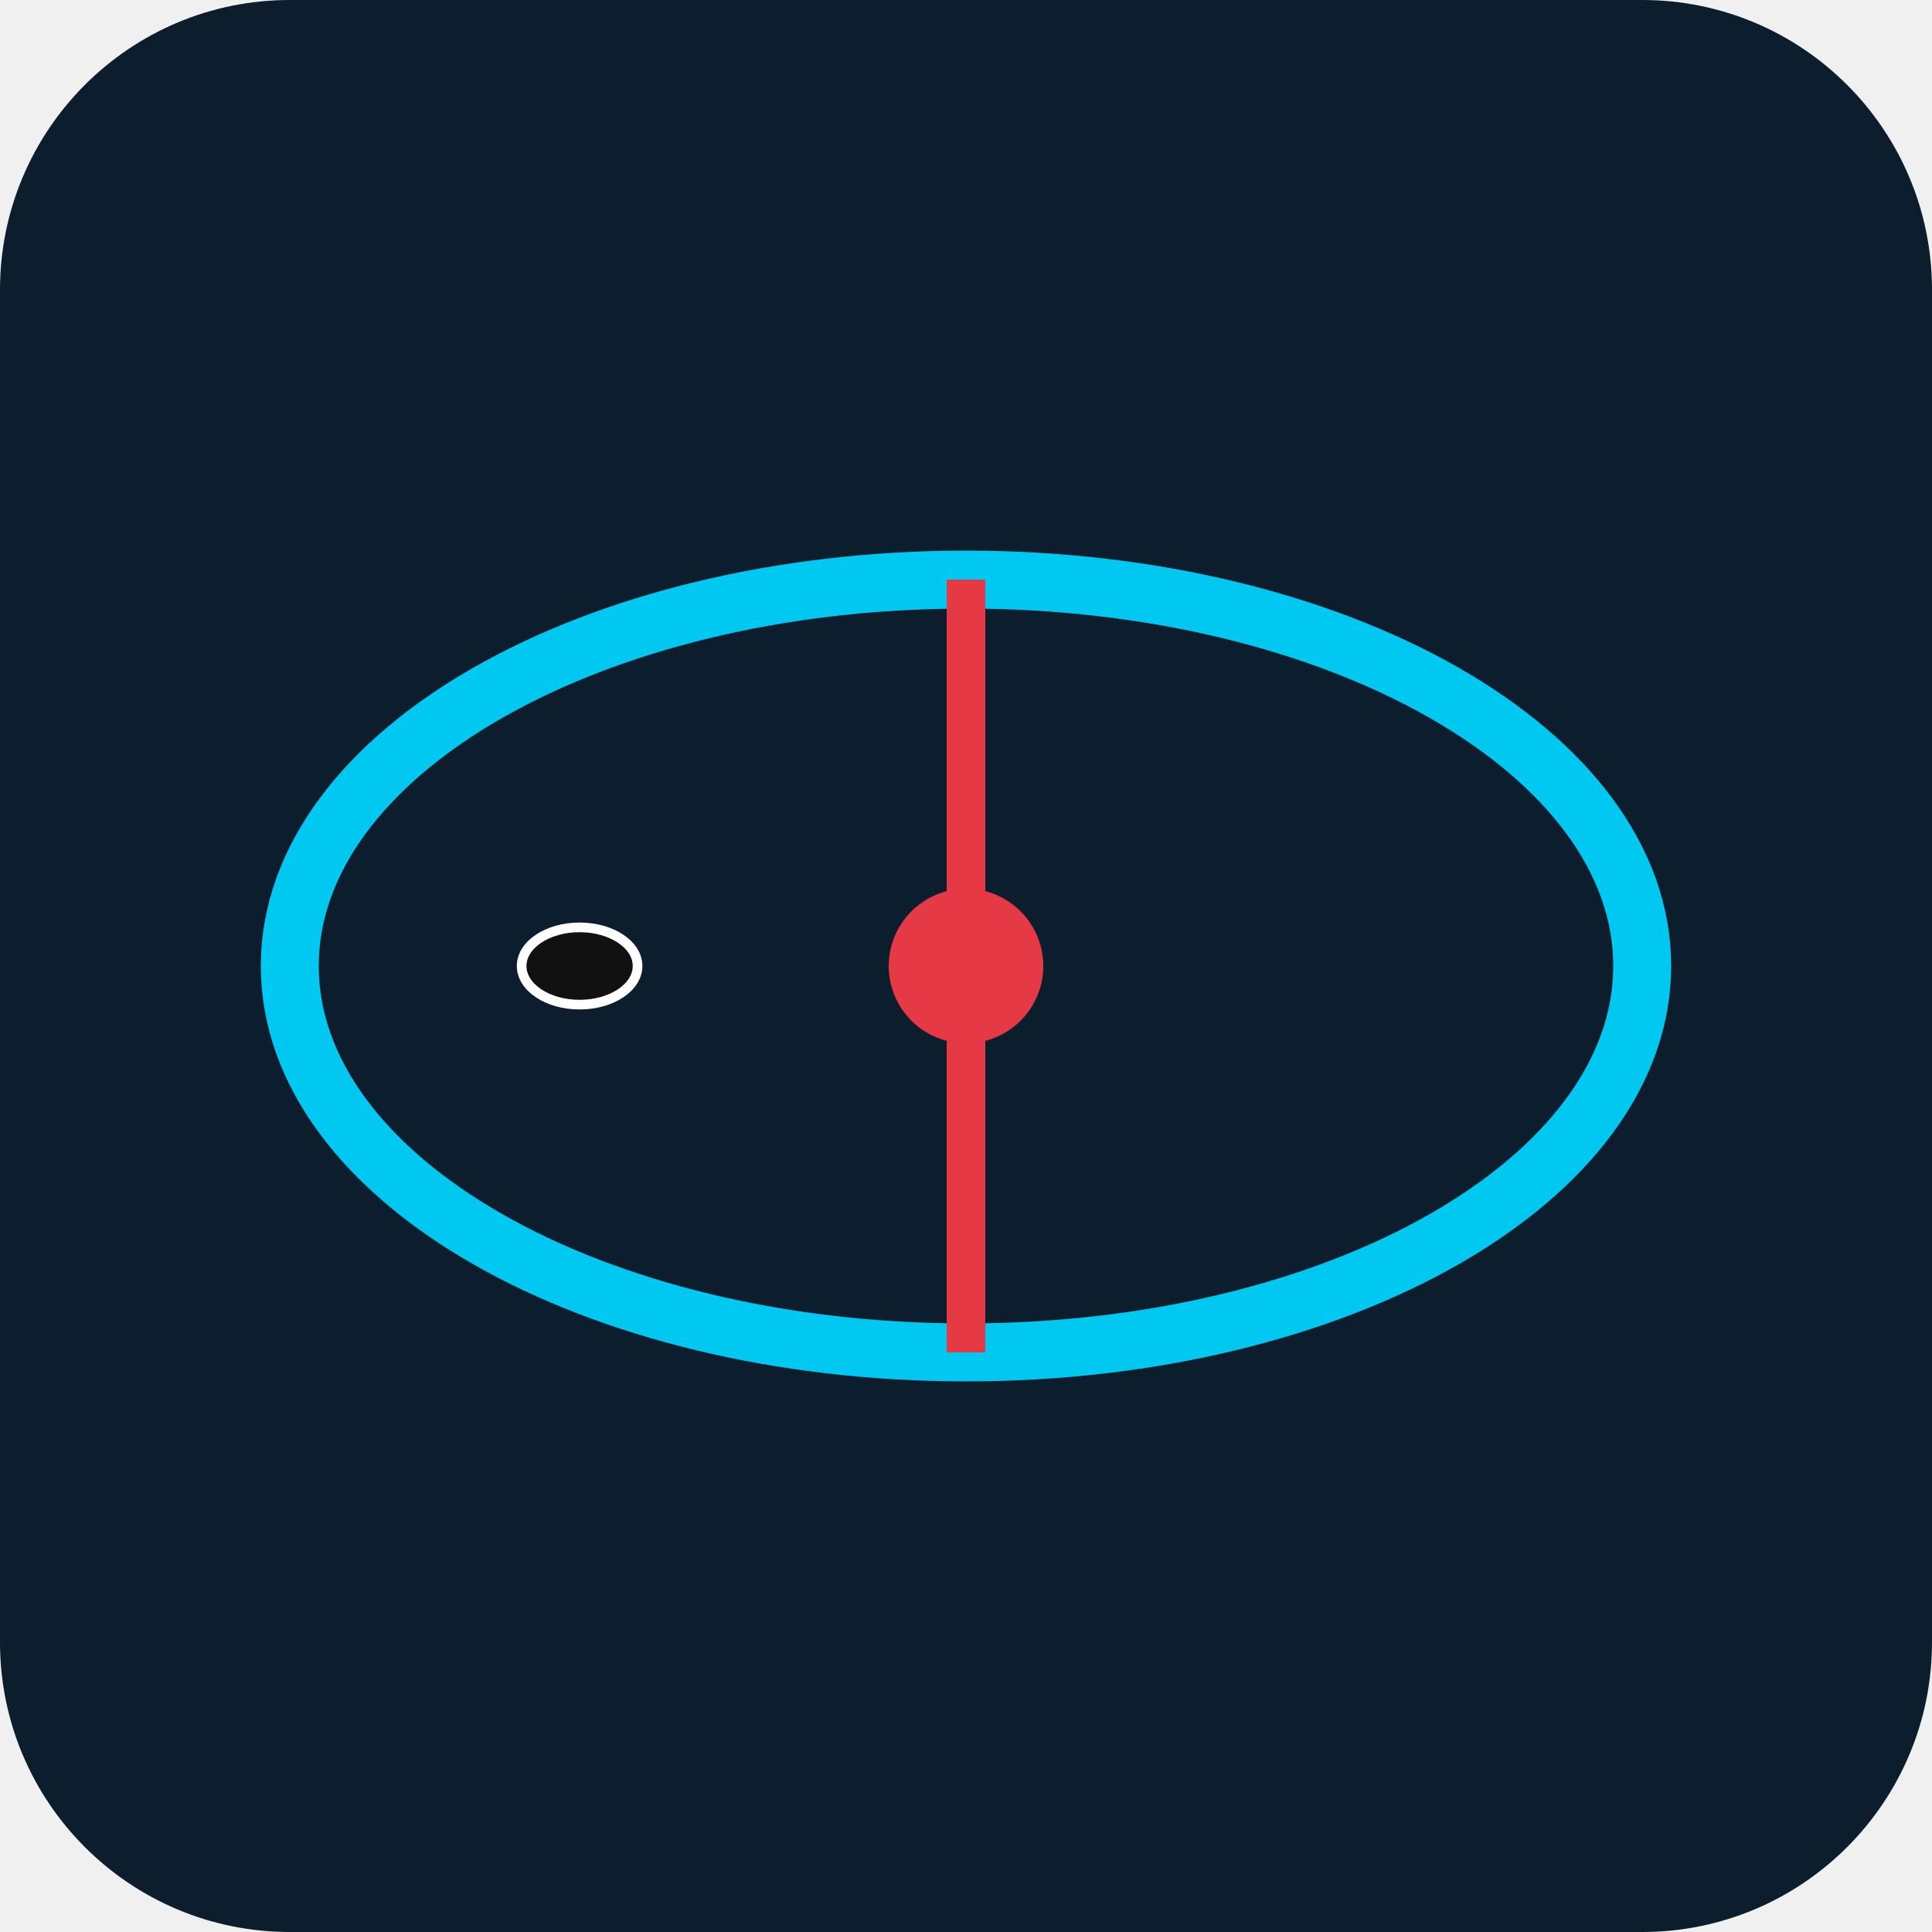
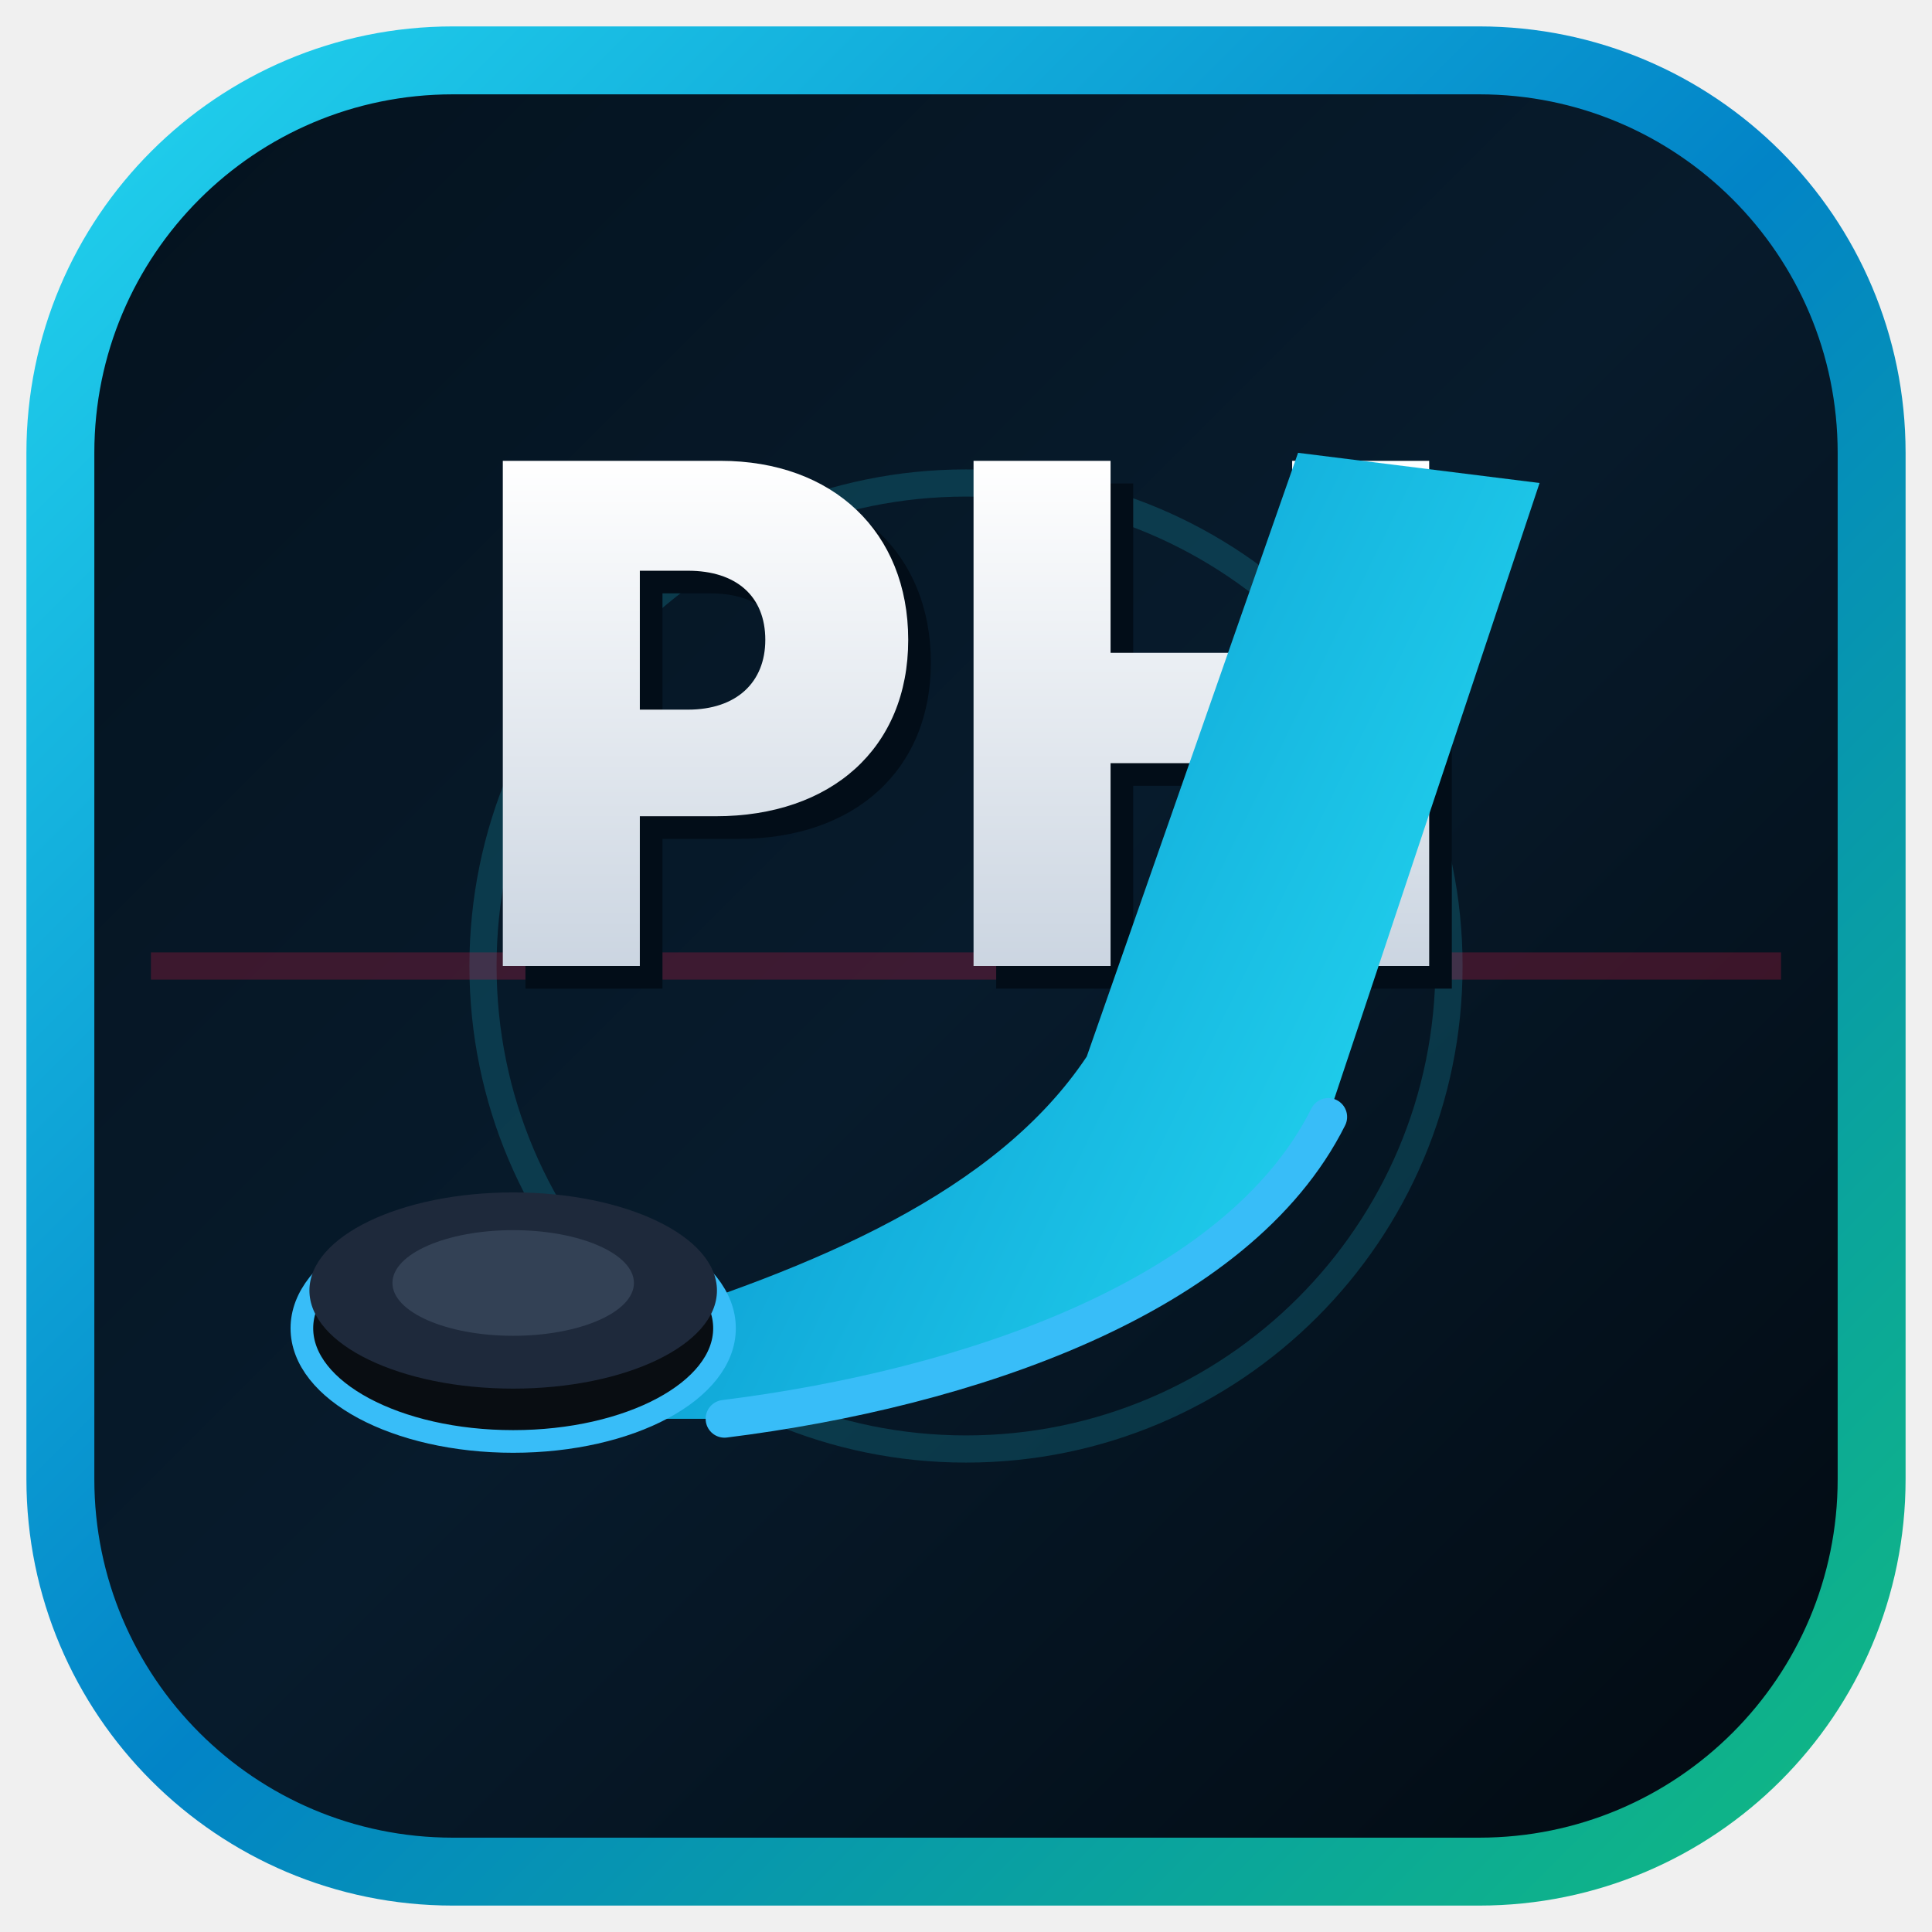
- <svg xmlns="http://www.w3.org/2000/svg" viewBox="0 0 100 100">
-   <rect width="100" height="100" rx="15" fill="#0c1d2d" />
-   <ellipse cx="50" cy="50" rx="35" ry="20" fill="none" stroke="#00c8f0" stroke-width="3" />
-   <line x1="50" y1="30" x2="50" y2="70" stroke="#e63946" stroke-width="2" />
-   <circle cx="50" cy="50" r="4" fill="#e63946" />
-   <ellipse cx="30" cy="50" rx="3" ry="2" fill="#111" stroke="#fff" stroke-width="0.5" />
+ <svg xmlns="http://www.w3.org/2000/svg" viewBox="0 0 128 128" width="100%" height="100%">
+   <defs>
+     <linearGradient id="bgGrad" x1="0%" y1="0%" x2="100%" y2="100%">
+       <stop offset="0%" stop-color="#04121e" />
+       <stop offset="50%" stop-color="#071b2c" />
+       <stop offset="100%" stop-color="#020910" />
+     </linearGradient>
+     <linearGradient id="borderGrad" x1="0%" y1="0%" x2="100%" y2="100%">
+       <stop offset="0%" stop-color="#22d3ee" />
+       <stop offset="50%" stop-color="#0284c7" />
+       <stop offset="100%" stop-color="#10b981" />
+     </linearGradient>
+     <linearGradient id="textGrad" x1="0%" y1="0%" x2="0%" y2="100%">
+       <stop offset="0%" stop-color="#ffffff" />
+       <stop offset="100%" stop-color="#cbd5e1" />
+     </linearGradient>
+     <linearGradient id="bladeGrad" x1="0%" y1="0%" x2="100%" y2="50%">
+       <stop offset="0%" stop-color="#0284c7" />
+       <stop offset="100%" stop-color="#22d3ee" />
+     </linearGradient>
+   </defs>
+   <rect x="4" y="4" width="120" height="120" rx="26" fill="url(#bgGrad)" stroke="url(#borderGrad)" stroke-width="4.5" />
+   <circle cx="64" cy="64" r="32" fill="none" stroke="#22d3ee" stroke-opacity="0.18" stroke-width="1.8" />
+   <line x1="10" y1="64" x2="118" y2="64" stroke="#e11d48" stroke-opacity="0.25" stroke-width="1.8" />
+   <text x="65.5" y="65.5" font-family="system-ui, -apple-system, sans-serif" font-weight="900" font-size="46" fill="#020d18" text-anchor="middle" letter-spacing="1">PH</text>
+   <text x="64" y="64" font-family="system-ui, -apple-system, sans-serif" font-weight="900" font-size="46" fill="url(#textGrad)" text-anchor="middle" letter-spacing="1">PH</text>
+   <path d="M102 32 L88 74 C82 86 64 92 48 94 L42 94 C39 94 38 90 41 88 C54 84 66 79 72 70 L86 30 Z" fill="url(#bladeGrad)" />
+   <path d="M48 94 C64 92 82 86 88 74" fill="none" stroke="#38bdf8" stroke-width="2.5" stroke-linecap="round" />
+   <ellipse cx="34" cy="88" rx="14" ry="7.5" fill="#090d12" stroke="#38bdf8" stroke-width="1.5" />
+   <ellipse cx="34" cy="85.5" rx="13.5" ry="6.5" fill="#1e293b" />
+   <ellipse cx="34" cy="85" rx="8" ry="3.5" fill="#334155" />
</svg>
